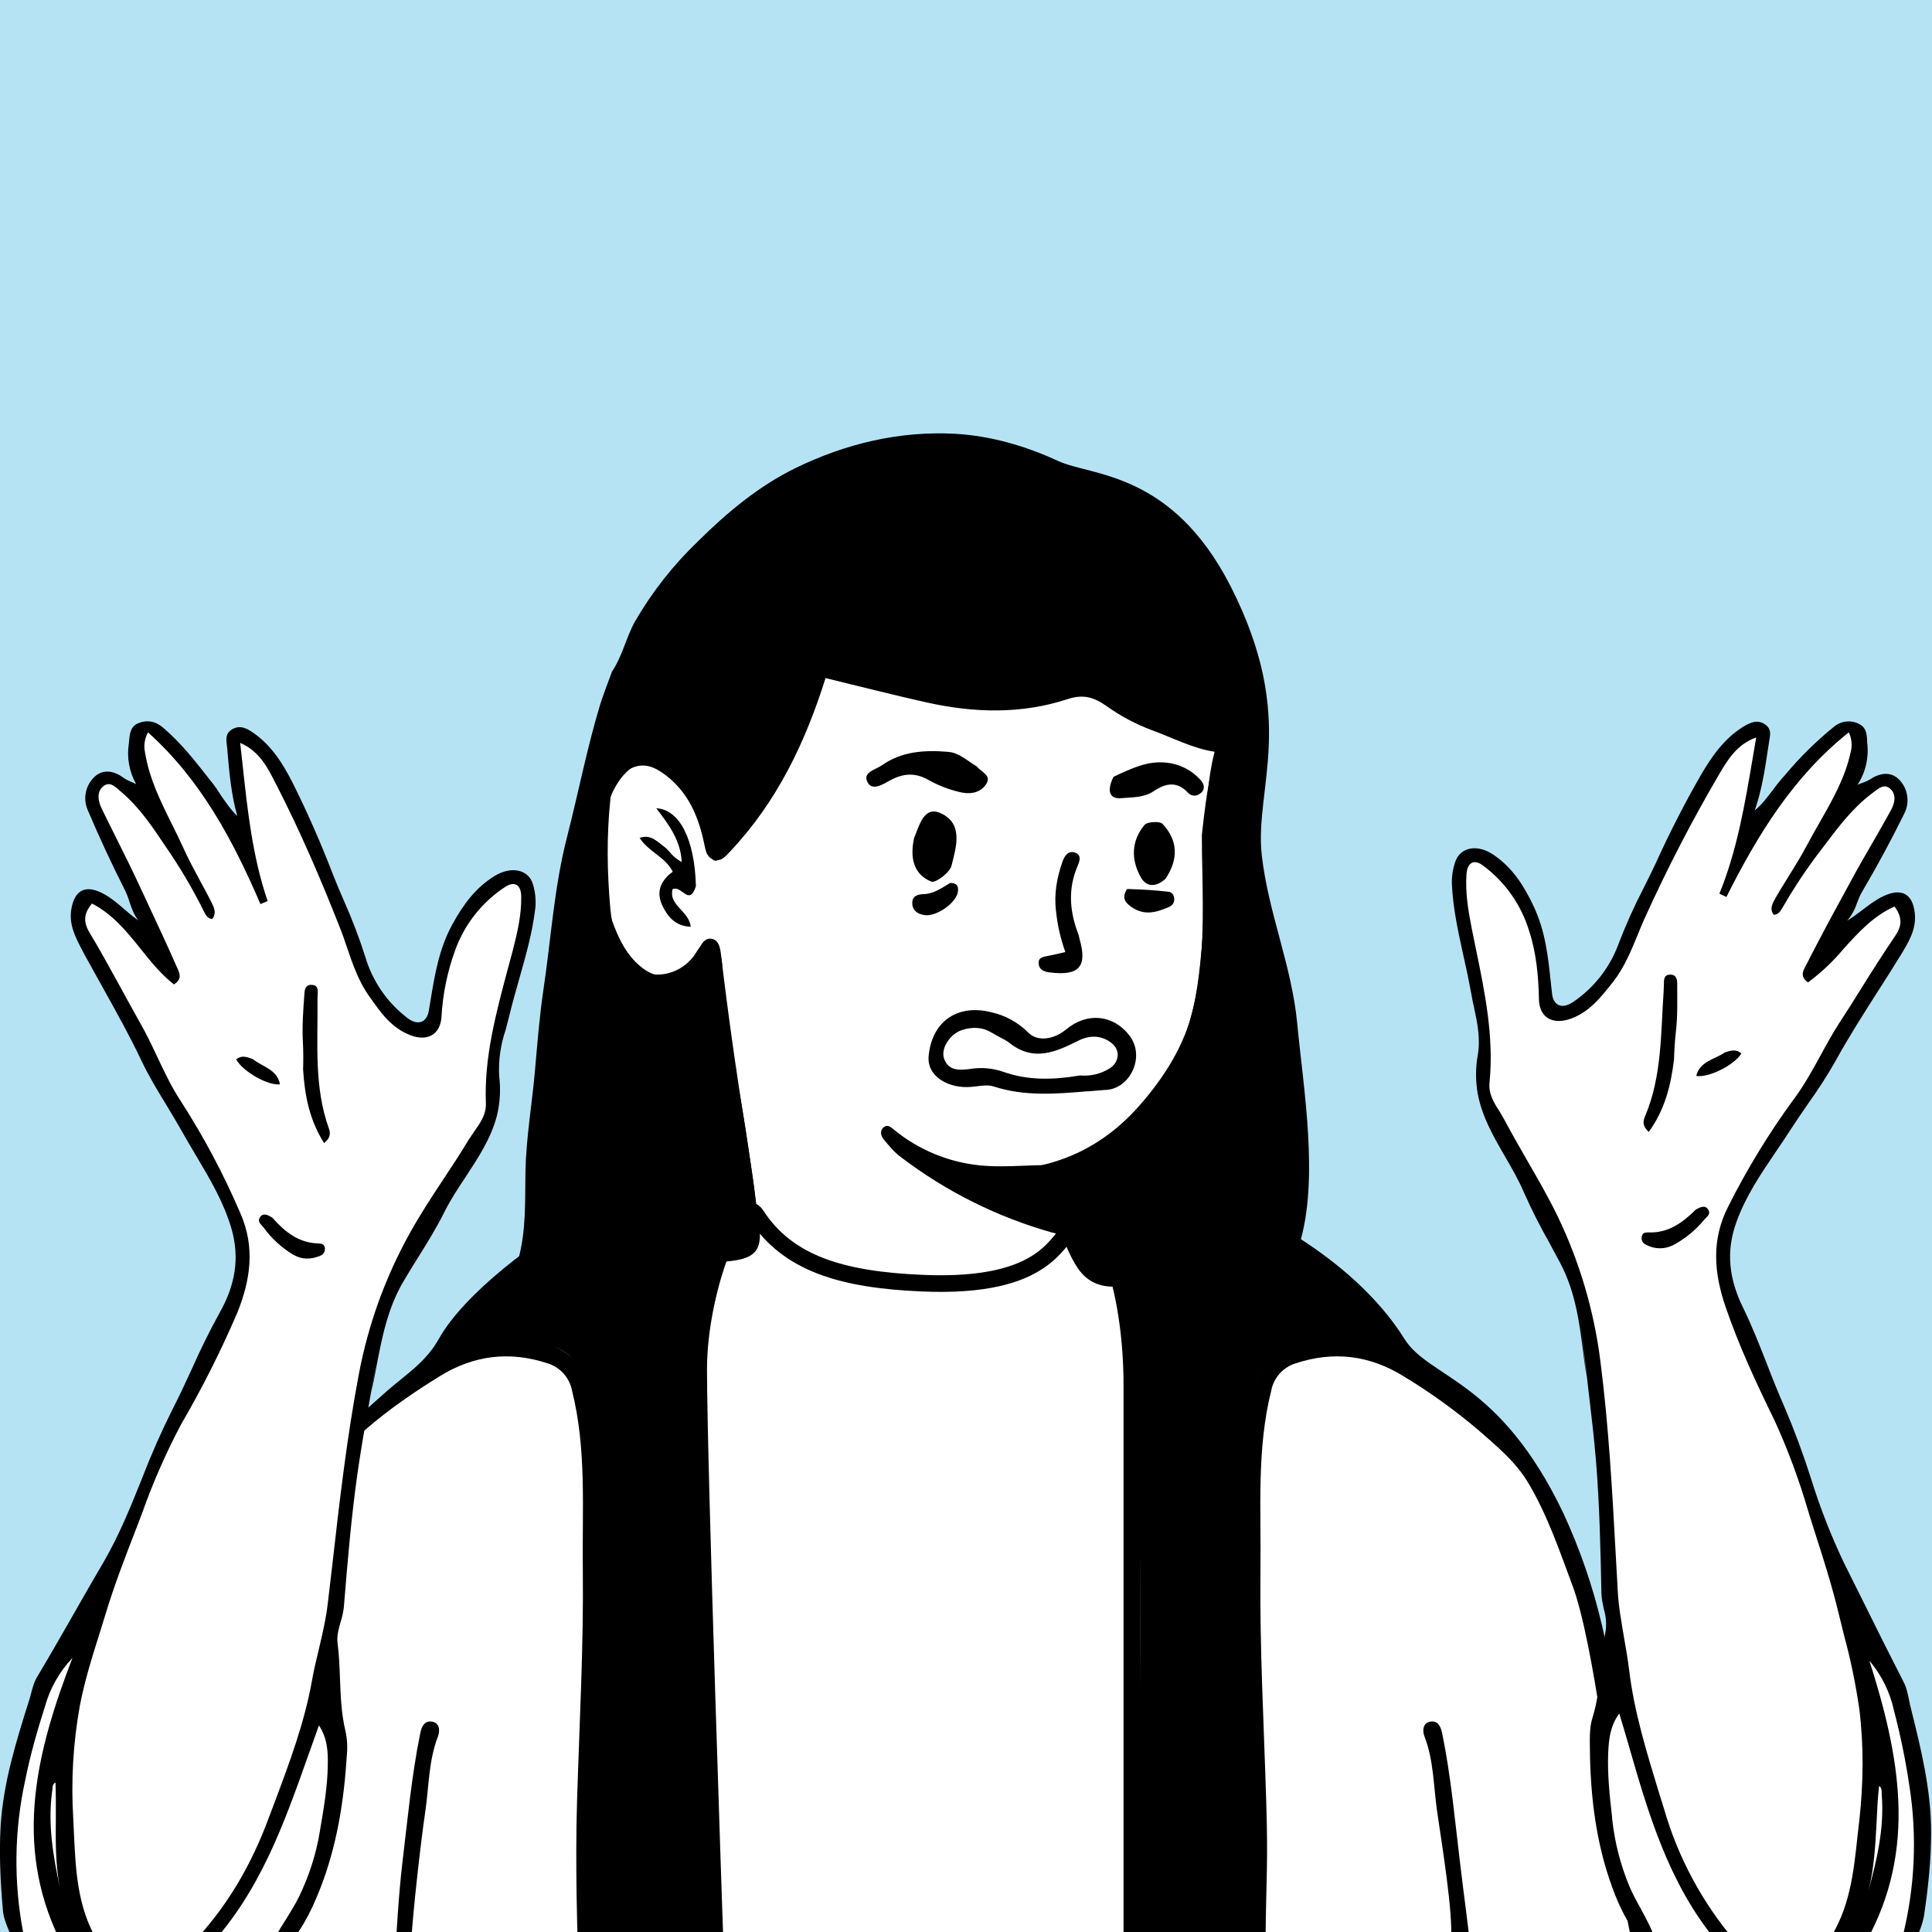
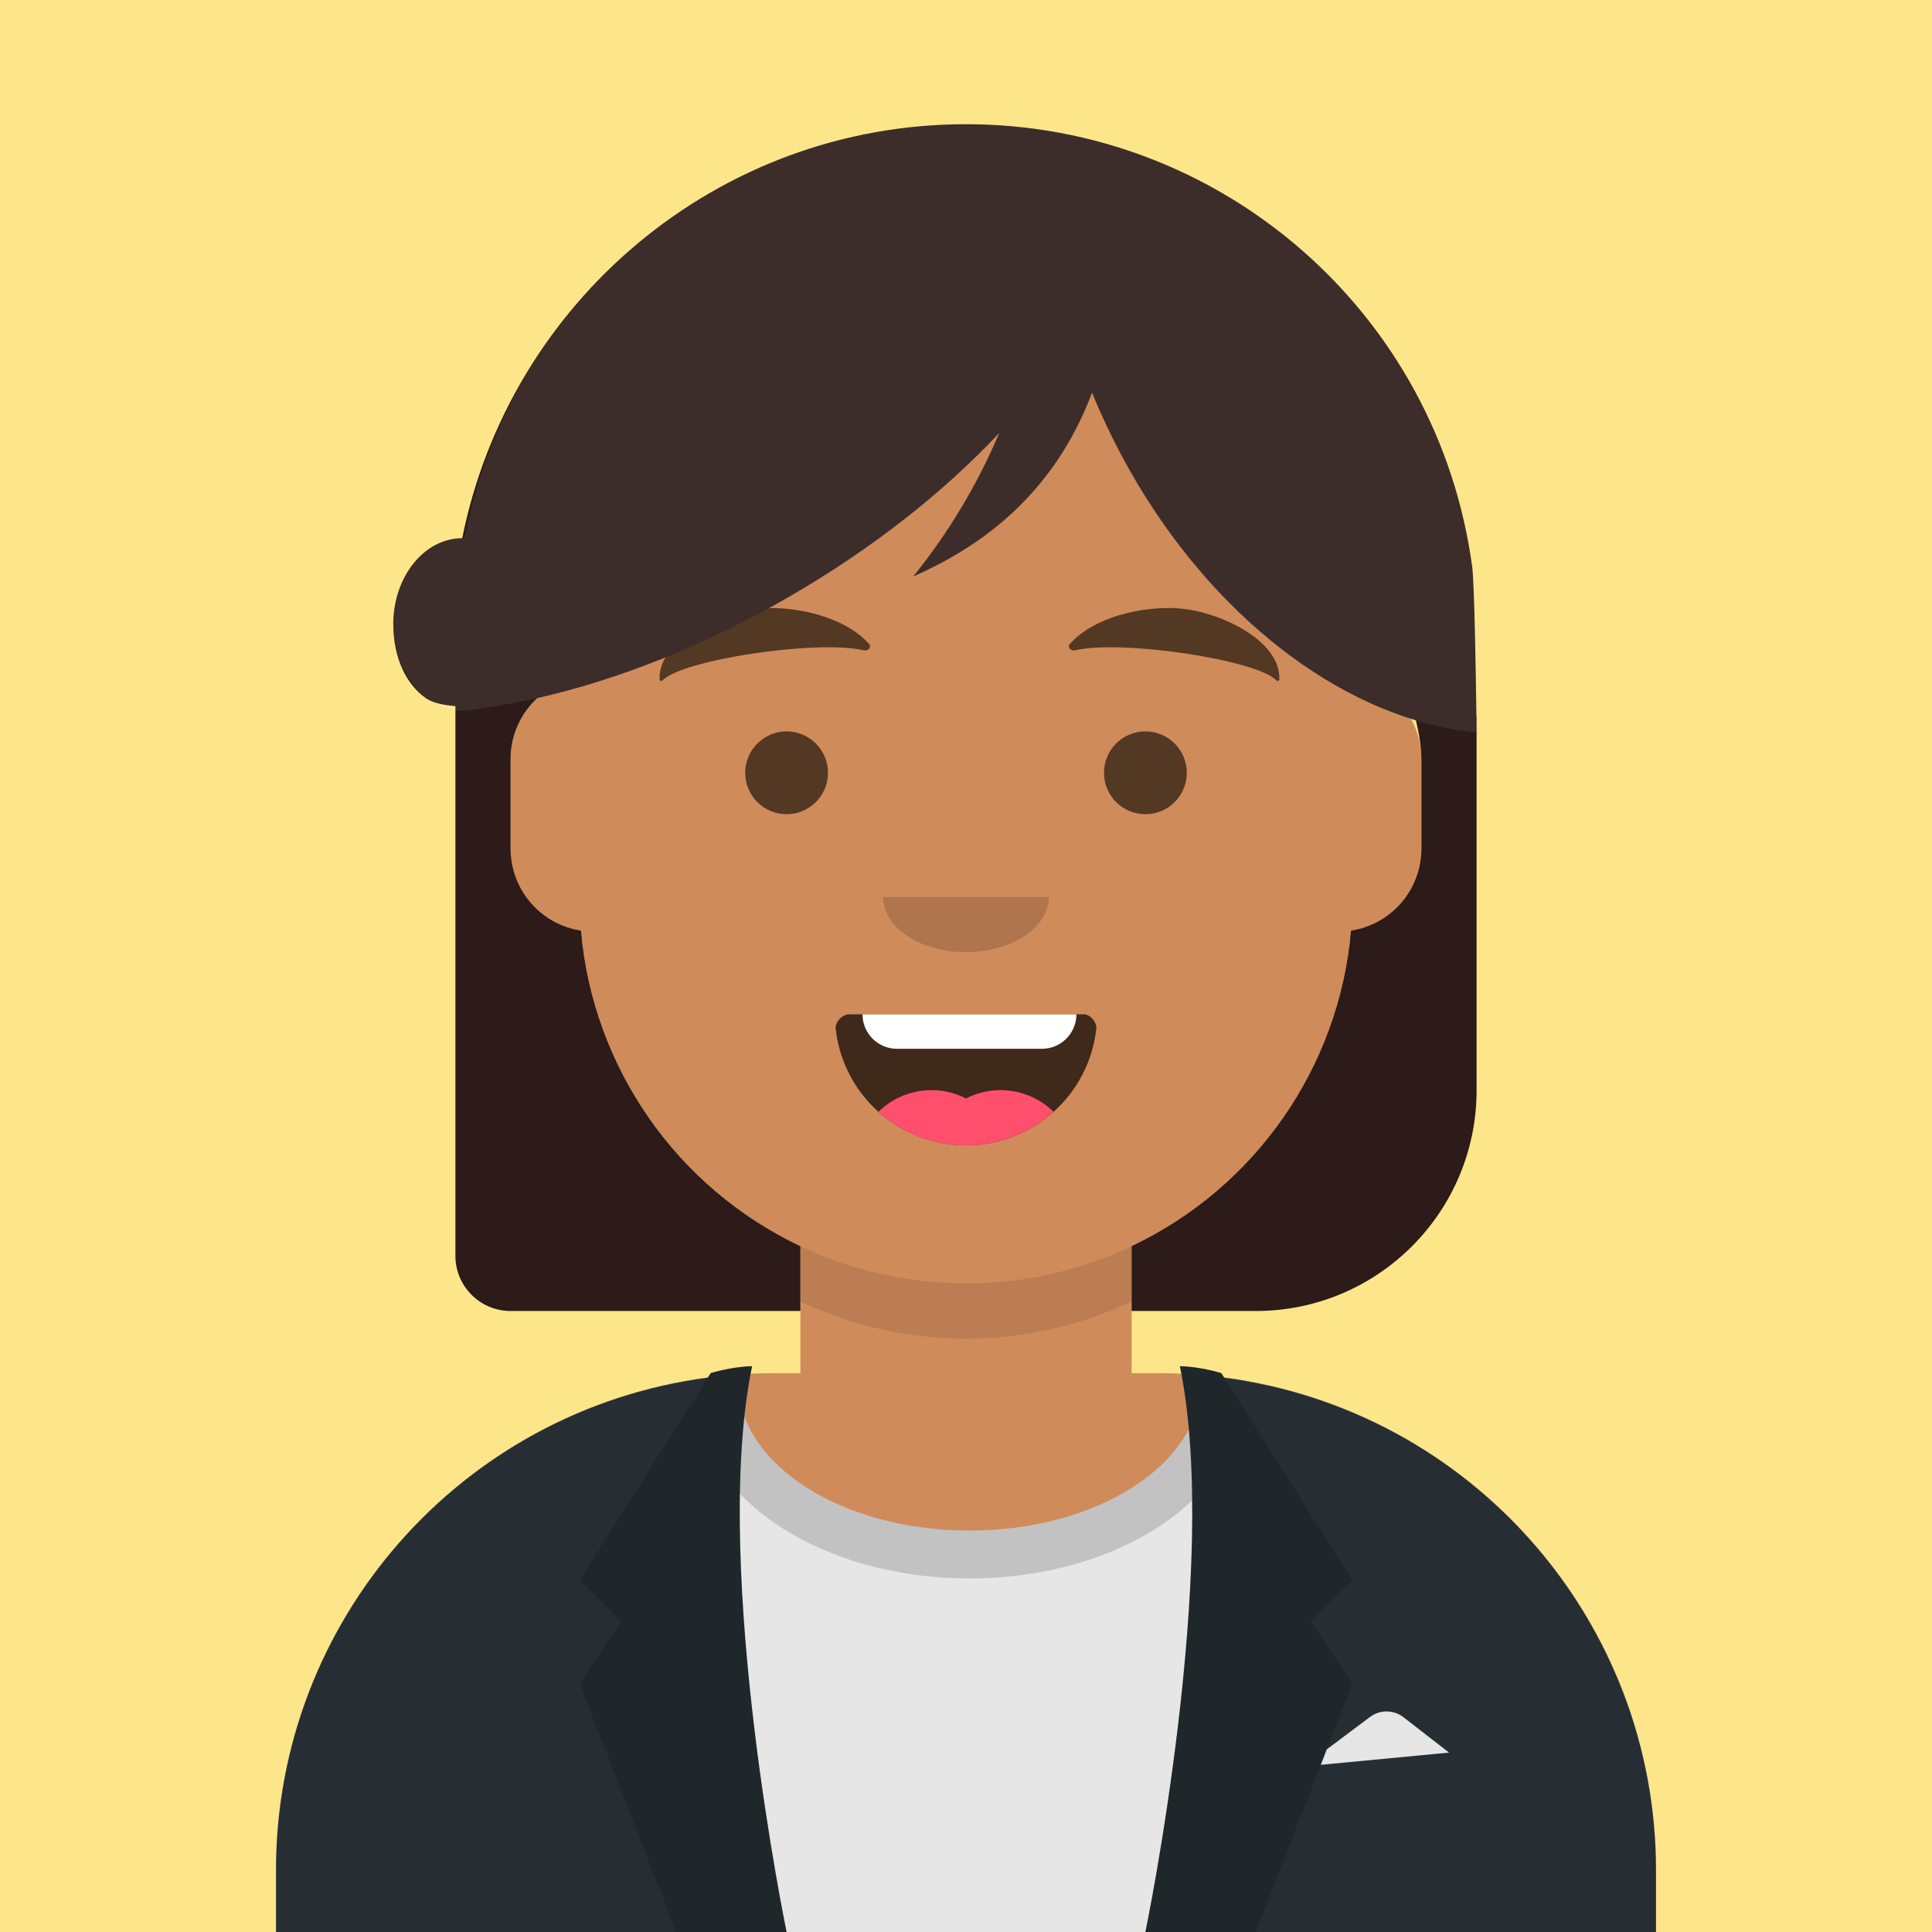
- <svg xmlns="http://www.w3.org/2000/svg" viewBox="0 0 1744 1744" fill="none" shape-rendering="auto">
+ <svg xmlns="http://www.w3.org/2000/svg" viewBox="0 0 280 280" fill="none" shape-rendering="auto">
  <mask id="viewboxMask">
-     <rect width="1744" height="1744" rx="0" ry="0" x="0" y="0" fill="#fff" />
+     <rect width="280" height="280" rx="0" ry="0" x="0" y="0" fill="#fff" />
  </mask>
  <g mask="url(#viewboxMask)">
-     <rect fill="#b6e3f4" width="1744" height="1744" x="0" y="0" />
-     <g transform="translate(531 487)">
-       <path d="M554 727.7c-99.2 297-363.8 388.6-503.7 19.8-19.3-50.7 31-69.5 66.2-91.9 24.1-15.3 36.8-28.5 35.3-42.2-7-64.4-36.9-243.8-36.9-243.8l-3-5.8s.7-1.6-2.2 1.2c-3 3-9.9 34.2-37 34.2-24.5 0-49.2-10.9-61-86.3C7.2 285.6 9.6 214 40 201c12.5-5.3 24-7.2 35.2-.8 11.3 6.4-13-22 112-126C268.4 6.4 396.7-3.5 448.5 8 500.3 19.5 552 44.8 574.9 98.5c27.8 65-25.9 114.3-14 262.5-2.2 53.6.8 171.2-146.6 210.6-28 7.5-19.3 48.4 22.7 58.4 67 21 117 72.3 117 97.9" fill="#fff" />
-       <path fill-rule="evenodd" clip-rule="evenodd" d="m554 266.2.1-1.4c4.1-36.4 8.2-71.7 27.1-103.4 6.5 4.4 5.7 10 3.7 15.2-19.9 51.2-18 104.4-16.2 157.6l.4 14c2.1 66.4-14.5 126.8-58.7 177.5-15.4 17.6-35.8 29.8-56.5 40.3-21.4 11-25.9 20.1-19.2 43.6l.8 2.6c1.4 3.9 2.8 7.9-1 11.8-4.5 4.6-9.5 3.3-14.8 1.8l-.6-.1a406.4 406.4 0 0 1-137-68.3c-6-4.4-10.8-10.3-15.5-16.1l-.3-.4c-2.5-3-3-7.8.5-10.4 3.3-2.5 5.8-.5 8.7 1.8l1 .9a145.5 145.5 0 0 0 76.3 31.7c13.4 1.4 26.6.9 40 .4 7.4-.3 14.8-.6 22.3-.5 10.2 0 18.7-4.7 26.7-9.2l2.8-1.6c27.8-15.5 54.3-32.8 72.2-60.7 16.1-25 25.9-52.2 31.6-80.9 7.2-36.1 6.6-72.7 6-109.8-.3-12-.5-24.2-.5-36.4ZM50.6 190.8c21.9-1.7 34 11.2 44.3 26.3a140.4 140.4 0 0 1 22.4 61.5c.5 3.7 1 7.6-1.2 11.3-4.5.6-4.9-3-5-5.6-.5-20.7-9.7-38.7-18.9-56.1-6.6-12.5-16.2-24.6-31.4-27.6-17.2-3.5-33 12-40.8 32.2-14.5 37.6-12 74.6 1.4 111 5.8 15.9 13.1 32.1 27.8 43.2 14.8 11.3 32.7 9.3 43.6-5.7l2-2.5c2-2.6 4-5.1 5-8 2.1-5.8 5.4-11.2 11.3-10.4 6.8 1 8 8.3 8.7 14a3661 3661 0 0 0 22 156.7l5.9 38.8c2.6 17.1 5.6 41.7 3.6 52.1a28 28 0 0 0-.3 2.2c-.4 2.8-.6 5-4.2 5.5-4.9.8-7-2-7.7-6.4-2.3-17-3-23.6-4-49.6-.9-25.2-5.6-50-10.4-74.9l-5-27c-5.2-30.8-10.3-62-10.8-97l-2 3c-7.6 11.3-13.7 20.5-24.5 24a40.5 40.5 0 0 1-46.1-12.5 127.8 127.8 0 0 1-28.8-55.8c-8.4-34-9.9-67.1.9-100.6 5.2-16.1 23.7-44.7 42.2-42Zm34.6 127.5c4.4 3.2 8.4 6 12-5.4-1.1-42.2-14.7-69.2-35.8-70.3 11.2 14.6 22 28.8 23 48.5a32.3 32.3 0 0 1-10.7-8.8c-2-2.2-4-4.4-6.5-6l-3-2.4c-4.8-3.6-9.7-7.4-17.8-4.5 3.8 5.8 9 10 14.3 14 6 4.7 12 9.3 15.6 16.5-10.6 7.7-15.2 17.7-9.7 29.9 4.8 10.5 11.9 19.2 25.9 19.8-.6-6.3-4.7-10.9-8.8-15.4-5-5.4-9.7-10.6-7.5-18.6 3.2-1.5 6.2.7 9 2.7Z" fill="#000" />
-     </g>
-     <g transform="translate(178 1057)">
-       <path d="M1301.3 694.3H182L6 692s25.8-236.8 36.7-268.4C69 348 95.3 256.1 163.2 211.3c29.6-19.6 53.3-37 55.2-47.6 1-5.3 97.8-99.7 115.3-109.2C417.2 8.9 498.5 36 498.5 36l.9 18.8s1.9 22.7 6.9 29.4c22.7 31 101.3 50.4 154.1 54.7 66.3 5.3 138.5-24.7 140.7-46.7 1.7-17.3-21.4-48.5 11.8-61.6C838.5 20.6 914.5 27 941 37.3c34.1 13.2 99 53.5 130.3 93.4 12.2 15.6 14.7 59.5 56.3 72.4 62 19.1 109.6 108.7 135.3 220.5 13.1 57.2 38.4 270.7 38.4 270.7Z" fill="#fff" />
-       <path d="M961 694H845.9l4.8-188.7s2.5-265.3-4.8-355.8c-2.4-29-20.3-69.5-32-57.8-68.3 68.3-163.6 53.8-172.2 54.6-23.3 2.2-61.7-7.6-106-28-12.3-5.8-40.7-39.9-40.7-39.9s-41.7 60.7-44.3 122c-4.2 100.4 4.9 268.3 8 338a7165 7165 0 0 1 4.5 155.6h-115s18.4-319.6 0-499.6c-8-76.7-122.7-9.1-118.9-35.4 7-48.6 106.4-118.4 157.5-132.2 20.1-5.4 109.7 5.9 109.7 5.9s5.2 51.2 28.4 70.8c10 8.4 57.2 30.6 105 35.9 55.3 6.1 113.4-6.2 146.7-22.8 44.3-22-17.2-48 22.6-75.2 39.6-27 62-16.7 92.8-15.7 95.4 3 209.3 131.5 191.9 137.3-25.2 8.6-120.3-32.8-130.5 39.5C939 305.2 961 694 961 694Z" fill="#000" />
-       <path d="m843.7 694.3-377.5-.3s-13.5-434.3-13.5-523.6c0-74 36.6-154.8 52-130.7 28.5 44.5 76.5 55 149 58.3 115 5.1 121.6-38 137.3-46.8 31.4-17.9 52.7 56.4 52.7 133v510.1Z" fill="#fff" />
-       <mask id="bodyVariant10-a" style="mask-type:luminance" maskUnits="userSpaceOnUse" x="453" y="259" width="392" height="433">
-         <path d="m467 692-14-432.5h392V692H467Z" fill="#fff" />
-       </mask>
-       <g mask="url(#bodyVariant10-a)">
-         <g transform="translate(396 278)" style="mix-blend-mode:difference">
-           <ellipse cx="258.1" cy="202.6" rx="100.1" ry="98.5" stroke="#fff" stroke-width="15" />
-           <path d="M175.5 146.8a428 428 0 0 1-7.7-8.2 186.2 186.2 0 0 1-21.8-27.9c-1.8-3.1-2.9-5.5-3.4-7.2 1.8.1 4.3.6 7.8 1.7 8 2.6 18.8 7.7 32 15.1 3.7 2 7.5 4.3 11.5 6.7 4.2-3.4 8.7-6.6 13.4-9.3-6.1-3.8-12-7.3-17.5-10.4A200.1 200.1 0 0 0 155 91c-4.7-1.5-9.1-2.5-13-2.5-3.8 0-8.7.8-12 5-3.3 4-3 9-2.2 12.7 1 3.8 2.8 8 5.3 12.1a200 200 0 0 0 23.6 30.4c3.4 3.7 7 7.6 11 11.6a98 98 0 0 1 7.8-13.5Zm-33.2-45.2Zm-1.5 2h-.1ZM329.3 271.8c-3.7 3.6-7.6 7-11.9 10.1a519 519 0 0 0 26.4 16 200 200 0 0 0 34.8 16.3c4.6 1.5 9 2.5 13 2.5 3.8 0 8.7-.8 12-5 3.2-4 3-9 2.1-12.7-.9-3.8-2.8-8-5.3-12.1a200 200 0 0 0-23.6-30.4 529 529 0 0 0-23.3-24 97 97 0 0 1-6.3 15c6.9 6.7 13 13.1 18.5 19.1a186.2 186.2 0 0 1 21.8 27.9 35 35 0 0 1 3.4 7.2 35 35 0 0 1-7.8-1.7c-7.9-2.6-18.8-7.7-32-15.1-6.7-3.8-14-8.2-21.8-13.1Zm62 31.8Zm1.5-2Z" fill-rule="evenodd" clip-rule="evenodd" fill="#fff" />
-           <path d="M250 223.7c-72.4-57.7-123.5-114-114.2-125.6Z" fill="#fff" />
-           <path d="M250 223.7c-72.4-57.7-123.5-114-114.2-125.6" stroke="#fff" stroke-width="15" />
-           <path d="M397.7 307.1c-9.3 11.7-75.5-25.7-147.8-83.4Z" fill="#fff" />
-           <path d="M397.7 307.1c-9.3 11.7-75.5-25.7-147.8-83.4" stroke="#fff" stroke-width="15" />
-         </g>
+     <rect fill="#fde68a" width="280" height="280" x="0" y="0" />
+     <g transform="translate(8)">
+       <path d="M132 36a56 56 0 0 0-56 56v6.17A12 12 0 0 0 66 110v14a12 12 0 0 0 10.3 11.88 56.04 56.04 0 0 0 31.7 44.73v18.4h-4a72 72 0 0 0-72 72v9h200v-9a72 72 0 0 0-72-72h-4v-18.39a56.04 56.04 0 0 0 31.7-44.73A12 12 0 0 0 198 124v-14a12 12 0 0 0-10-11.83V92a56 56 0 0 0-56-56Z" fill="#d08b5b" />
+       <path d="M108 180.61v8a55.79 55.79 0 0 0 24 5.39c8.59 0 16.73-1.93 24-5.39v-8a55.79 55.79 0 0 1-24 5.39 55.79 55.79 0 0 1-24-5.39Z" fill="#000" fill-opacity=".1" />
+       <g transform="translate(0 170)">
+         <path d="M132.5 51.83c18.5 0 33.5-9.62 33.5-21.48 0-.36-.01-.7-.04-1.06A72 72 0 0 1 232 101.04V110H32v-8.95a72 72 0 0 1 67.05-71.83c-.03.37-.05.75-.05 1.13 0 11.86 15 21.48 33.5 21.48Z" fill="#E6E6E6" />
+         <path d="M132.5 58.76c21.89 0 39.63-12.05 39.63-26.91 0-.6-.02-1.2-.08-1.8-2-.33-4.03-.59-6.1-.76.04.35.05.7.05 1.06 0 11.86-15 21.48-33.5 21.48S99 42.2 99 30.35c0-.38.02-.76.05-1.13-2.06.14-4.08.36-6.08.67-.07.65-.1 1.3-.1 1.96 0 14.86 17.74 26.91 39.63 26.91Z" fill="#000" fill-opacity=".16" />
+         <path d="M100.78 29.12 101 28c-2.96.05-6 1-6 1l-.42.66A72.01 72.01 0 0 0 32 101.06V110h74s-10.7-51.56-5.24-80.8l.02-.08ZM158 110s11-53 5-82c2.96.05 6 1 6 1l.42.66a72.01 72.01 0 0 1 62.58 71.4V110h-74Z" fill="#262e33" />
+         <path d="M101 28c-6 29 5 82 5 82H90L76 74l6-9-6-6 19-30s3.04-.95 6-1ZM163 28c6 29-5 82-5 82h16l14-36-6-9 6-6-19-30s-3.04-.95-6-1Z" fill-rule="evenodd" clip-rule="evenodd" fill="#000" fill-opacity=".15" />
+         <path d="m183.42 85.77.87-2.24 6.27-4.7a4 4 0 0 1 4.85.05l6.6 5.12-18.59 1.77Z" fill="#E6E6E6" />
      </g>
-       <path d="M1295 694c-6.2-21.3-11.5-73.3-14.9-102-2.4-20.7-19.6-166.5-38.5-217.4-11.6-31.1-22.4-63-39.5-92.1-11.7-20-29.3-34.3-46-48.9a513 513 0 0 0-67-48.2c-30.9-19.2-63.4-23-97.6-11.7a32 32 0 0 0-21.9 24.3c-13.4 53.3-9.1 107.6-9.8 161.6-.8 69.8 3.1 139.5 5.2 209.2 1.8 57.2 0 66.7-.6 125.2h-14.5c-.9-32.2-.4-15.3-.6-47.5-.2-47.6-.8-95.1-1.6-142.7-.6-37.8-.3-75.7-2.8-113.5-2.6-39.6-2.7-79.1.7-118.6 2.5-28.2.1-57 11.3-84.3 9.4-23 28.3-31.8 49.9-33.5 22.4-1.7 45.7-4.8 69.8 9.3-4.8-16.6-15-24.7-22.6-34-28-34.2-65.5-55.5-103.6-76.8-39.3-22-80.7-19-122.6-17.4-6.5.3-12 3.8-17.8 6.7-7.5 4-15.3 7.3-26.6 4.8 9.5-13 22.1-17.3 35.1-21.1 37.1-10.8 73-5.2 95.7-1.8C943 28 1042.7 76 1089.7 151.5c22.3 35.9 85.8 36.4 143.6 157.6a528 528 0 0 1 34.7 100.7c10.9 44 39.5 252.6 39.5 284.2H1295ZM15.3 694c2-6.9 2.7-9.9 3.6-15.7 4.6-28.4 5.5-57.6 8.9-86.3 2.4-20.6 3.3-41.4 6-62 7.2-52.7 15.6-105 32.5-155.4 10.7-31.7 22.4-63 39.5-92.1 11.7-20 29.3-34.3 46-48.9 20.7-18 43.5-33.7 67-48.2 30.9-19.2 63.4-23 97.6-11.7a32 32 0 0 1 21.9 24.3c13.4 53.3 9.1 107.6 9.8 161.6.8 69.8-3.1 139.5-5.2 209.2-1.8 57.2.5 125 .5 125l14.6.2c.9-32.2.4-15.3.6-47.5.2-47.6.8-95.1 1.6-142.7.6-37.8.3-75.7 2.8-113.5 2.6-39.6 2.7-79.1-.7-118.6-2.5-28.2-.1-57-11.3-84.3-9.4-23-28.3-31.8-50-33.5-22.3-1.7-45.6-4.8-69.7 9.3 4.8-16.6 15-24.7 22.6-34 28-34.2 65.5-55.5 103.5-76.8 39.4-22 80.8-19 122.7-17.4 6.5.3 12 3.8 17.8 6.7 7.5 4 2.3 11.5 6.4.7 5.8-15-2-13.2-15-17-37-10.8-74-4-111 .5-7.4 1-14.8 4.4-21.5 8-51.4 27.8-116 77.2-138.6 117.6-12 21.6-30.7 32.8-47.5 47.7C111 252.3 95.3 263.8 74.6 309a573.6 573.6 0 0 0-34.7 100.7c-11 44-19.1 88.6-22.8 134.2-2.7 32.4-7.4 64.8-10.3 97.4-2 22.8-3.5 39.7-3.5 52.6h12Z" fill="#000" />
-       <path d="M1131.8 694c2-23.7-8-84.7-12.5-115.7-3.3-22.6-3-46-11.4-67.7-2.1-5.4-1.5-12.4 5.3-13.5 6.4-1 9.2 3.5 10.7 10.8 7.8 38.3 11.3 77.2 16 116 3.5 30 7.8 60 8.5 70l-16.6.1ZM193.3 694c1.4-23.6 8-84.7 12.6-115.7 3.3-22.6 3-46 11.4-67.7 2.1-5.4 1.5-12.4-5.3-13.5-6.4-1-9.3 3.5-10.7 10.8-7.8 38.3-11.3 77.2-16 116-3.6 30-5.7 70.1-5.7 70.1h13.7Z" fill="#000" />
-       <path d="M467.4 694.3S452.7 266.8 452.7 179c0-72.8 36.6-163 52-139.2 28.5 43.8 77.2 58.4 149.7 61.5 115 5 120.9-41.3 136.6-50 31.4-17.6 52.7 66 52.7 141.4V694" stroke="#000" stroke-width="15" />
-     </g>
-     <g transform="translate(266 207)">
-       <path d="M286.1 399.8c9.9-14.7 13-31.3 21.2-46a328.8 328.8 0 0 1 57-72.4c26.3-26 54.7-49.7 88-66 45.4-22 93.8-33.6 144.2-30.8 32 1.9 63 10.8 92.8 24.6 29.7 13.7 102.5 9 155.6 113.1C906 442.4 866.2 503.8 873 565.1c6 52.4 27 99.3 32 151.8 5.3 56.9 20.2 141.3 1.7 200.3-4.3 13.8-13.9 17.3-24.3 17.5-22.9.5-44.5 8-66.7 10-25 2.1-49.3 8.8-74.6 9.7-18 .7-29-7.3-36.5-20.3a118.6 118.6 0 0 1-16.7-63c.2-9-.8-13.6-12-10.4-17 4.8-34.6 3.5-52 1-3.8-.6-9 .7-9.6-6.9a37 37 0 0 1 21-5.5c50.8-.5 93.5-20.1 126.8-57.8 22.6-25.5 41.4-55.1 49-88.2 6-26.4 7.5-54.5 10-82 4.6-49.4-3.5-99.5 9.3-149.7-19.8-3-37.6-12.5-56.4-19.4a175 175 0 0 1-41.2-21.9c-11.4-8-21-10.8-34.8-6.3-41.8 13.8-84.4 12.6-127 3.2-31-6.9-61.6-14.8-91.8-22.1-18.3 58.3-44 112-86.3 156.7-4 4.2-8.1 9.6-15.1 7-6-2.2-6.8-8-8-13.6-5-24.2-13.8-46-34.3-62-10.4-8-20.5-12.5-32.7-6.2a33 33 0 0 0-17.8 27.4c-3.5 33.1-3 66.3 0 99.4 1.4 14.4 5 28.8 12 41.4 12.7 23 45.4 23.3 62.7 1.6 4-5.1 6.3-12.3 13.5-14.2 19 10.5 10.1 29.5 13.6 44.3 6.7 28.5 8.2 57.9 13.6 86.7 7.6 40.8 12.7 82.1 18.7 123.2 3.9 26.8-4.6 33-31.3 35.1-28.5 2.2-54.6 11.5-81.5 18.6-20.5 5.4-40.8 11.4-61 17.2a24 24 0 0 1-21-3.4c-1.2 2-2.7 3.2-3 4.6-1.3 7-4.8 11-12.3 9.8-7.8-1.2-11.3-6.7-10-13.8 2.4-11.8.1-24.2 3-35.5 7-25.9 5.9-52.3 6.3-78.3.6-30.9 5.9-61 8.6-91.5 2.1-24 4-48.3 7.5-72.2C231.4 641 234.1 594 246 548c10.1-39.4 17.8-79.5 29.6-118.5 3-9.7 6.8-19.1 10.6-29.6Z" fill="#000" />
-     </g>
-     <g transform="translate(791 871)">
-       <path d="M184 99.8a43 43 0 0 0 26.7-6.4c8.8-5.7 9.9-16.8 1.5-23.1-9.4-7.3-20-7-30-1.9-20.1 10.2-40 18.9-61.2 2.4-5-3.8-11.1-6.1-16.5-9.5a31.1 31.1 0 0 0-27-2.5C66.6 62.2 58 75.4 61.1 84.6c4 11.5 14.5 10.5 23.6 9.3 10.1-1.6 20.4-.7 30 2.7 22 7.7 44.3 7.4 69.1 3.2Z" fill="#fff" />
-       <path fill-rule="evenodd" clip-rule="evenodd" d="m190.4 114.2 16-1.3c22.4-.3 37.1-30 22-49.3-14.2-18.4-37.7-21.3-56.8-5.5-11.4 9.5-26.3 11.5-34.6 2.8a67.3 67.3 0 0 0-33-18.1C74.9 35.3 50.6 49.4 47.3 82c-2 19.1 18.8 30 38.6 28.1l4.8-.5c5.3-.7 10.6-1.4 15.5.2 27.7 9 55.7 6.7 84.3 4.3Zm20.3-20.8a43 43 0 0 1-26.8 6.4c-24.8 4.2-47 4.5-69-3.2-9.7-3.4-20-4.3-30-2.7-9.2 1.2-19.7 2.2-23.7-9.3-3.2-9.2 5.5-22.4 16.2-25.8 9.3-3 18.4-2.8 27 2.5L111 65c3.5 1.8 7 3.6 10 6 21.2 16.4 41 7.7 61.2-2.5 10-5 20.6-5.4 30 1.9 8.4 6.3 7.3 17.4-1.5 23Z" fill="#000" />
-     </g>
-     <g transform="translate(653 805)" />
-     <g transform="translate(901 668)">
-       <path d="m72.7 176.1.8 3.5c7.2 25.1-.3 33.5-27 30.2-5-.7-9.5-2.3-9.9-8-.5-5.9 4.6-6.1 8.8-7 4.6-.8 9-2 15.3-3.4a154 154 0 0 1-8.4-36.6c-2-15.8.7-30.4 5.8-45 2-5.7 5.6-10.6 12-7.9 5.6 2.4 3.2 8.1 1.4 12.4-8.6 20.4-7 40.7 1.2 61.8Z" fill="#000" />
-     </g>
-     <g transform="translate(610 680)">
-       <path d="M407.4 122.5c13 .3 25.4 1.1 37.6 2.5 3 .4 5 3.3 5 6.7 0 3.3-1.7 5.6-4.7 7-11.2 4.8-22 8.2-33.7.2-6.5-4.5-9-8.7-4.2-16.4ZM247.6 117c7 0 7.8 3.8 7 8.5-2 10.2-20 22.4-30.4 20.5-5.9-1-10.5-4-10.7-10.5-.2-6.7 4.8-8.2 10.3-8.4 9-.3 15.8-5.2 23.8-10ZM215.1 76.6c5-12 9-29.4 24.1-22.5 20.7 9.4 13.9 30.7 9.7 47.4-1.6 6.3-14.5 15.9-18.3 14.3-16.3-6.8-19.2-21.7-15.5-39.2ZM442 113.4c-8.6 7.5-17 7.6-22.2-1.5-9-16-8.6-32.8 3.3-47.2 2.5-3 13.8-3.6 16.3-1 14 15 14.6 31.8 2.6 49.7Z" fill="#000" />
-     </g>
-     <g transform="translate(610 680)" />
-     <g transform="translate(774 657)">
-       <path d="M107.5 34.6c4.3 5.6 14.4 8.2 8.3 16.8-5.8 8.2-15.6 8.7-24.3 6.4C82 55.5 73 52 64.4 47.2c-12.1-7-23.1-6.2-34.8.2-6.6 3.6-16 9.8-20.4 1.9-5-9.2 7-11.4 12.8-15.4 18-12.8 38.8-14 60-12.2 9.6.8 16.7 7.7 25.5 13ZM231.2 44.2c15.9-7.4 30.7-14.8 48.2-12.7a47.6 47.6 0 0 1 30 15.2c2.9 3.1 5 7.5 1.4 11.4-3.6 3.7-8.6 4.5-12.5.4-10-10.7-20.3-8.4-30.7-1.4-9 6.1-19.6 5.5-29.4 6.4-10.7 1-13.4-6.6-7-19.3Z" fill="#000" />
-     </g>
-     <g transform="translate(0 559)">
-       <path d="m1724 1191.5-235.9 2.6s-64.3-75.3-31.2-274.1c4.8-28.8-15.4-210.2-16-224-1.9-36.3-15-106-32.4-133.5-78-124-65.6-142.6-69.3-170.7-3.9-29.7-10.5-81.2-15.3-101-2.2-9.2-18.2-74.1-.3-76 85.2-9.2 56.6 151.8 89.4 138.7 50.2-20 64-83.6 64-83.6s75.1-171.2 109.4-171.2c14 0-7.3 88.5-7.3 88.5s77.8-91.2 94.5-90.2c16.7 1-12.2 70.5-12.2 70.5s36.5-28.2 49.8-18c17.6 13.6-76 151.2-62.2 152 10.5.5 30.8-34 44-39.8 22-10 29.9-11.8 30.7 8.3 1 21.3-47.7 85.6-70.3 121.8-11.7 18.7-80.9 127.4-96 157.3-19.2 37.7 18.5 101 33.8 131.5 15.2 30.5 74.1 207.2 94.9 239.3 20.7 32.2 40.8 83.9 47.7 138.7 7.5 60.7-9.7 132.9-9.7 132.9Z" fill="#fff" />
-       <path fill-rule="evenodd" clip-rule="evenodd" d="M1429.3 663a867 867 0 0 0 3 22l-3-27.6c-3.5-31.3-7-62.1 8.3 70.8 1.2 10.1 2 20.3 3 30.5 3.3 40.3 4.2 80.7 5 121.1.2 4.6 1.2 9.3 2.2 13.9a47.1 47.1 0 0 1 1.7 18.7c-2 10.7-3.1 21.5-4.2 32.3-1.5 15.8-3 31.6-7.8 47-2.2 7-2.4 14.1-2.4 21.4.1 41.7 4 82.8 17.2 122.8 7 21.2 15.6 41 30.9 58.2h11.7c-3.2-10.7-8.5-20.3-13.7-30-3.7-6.6-7.3-13.2-10.3-20.2-8.1-19.4-13.4-40-15.6-61v-.7c-2.2-19.5-4.4-39.2-3.6-59 .6-12.4 1.8-24.3 10-35.4 2.9 9.4 5.6 18.7 8.3 28 18.1 62.7 36.1 125 79.4 177.5 5.6.8 11.3.8 16.9 0a321.4 321.4 0 0 1-64.3-119.8l-4.7-15.1c-11-36-22.2-72.3-26.7-110-1.2-9.8-2.9-19.5-4.6-29.2-2.4-14.2-5-28.4-5.7-42.7l-1.8-32.4c-3.2-58.3-6.4-116.7-13.9-174.8-5.7-45-18.6-88.8-38.2-129.7-8.4-17.4-18.1-34.2-27.8-51-7-12.2-14-24.4-20.6-36.8-1.4-2.6-3-5.1-4.5-7.7-5-7.8-10-15.8-8.9-26 4-41.1-4.1-80.8-12.3-120.5l-3.7-18.1c-3.2-16.2-6-32.7-4.8-49.4.7-10.2 6.4-13.7 14.2-8.3a114.8 114.8 0 0 1 42.4 59.8c6.4 19.3 8.4 40.7 8.8 61.7.4 15.7 11.5 22.4 26.5 18 17.9-5.5 28.7-19.2 39.5-32.8l.8-1c10-12.8 16.2-27.7 22.3-42.6 2.4-5.8 4.7-11.6 7.4-17.3a1384.4 1384.4 0 0 1 65.6-126.7c8-13.6 16.3-27.9 34-34.2l-3 17.7c-7.2 42.3-14.1 83.8-30.2 123.3l6.3 3c28.1-55.9 60.3-108.7 110.5-148.6a26 26 0 0 1 1.5 18.6c-5 22.7-16.3 42.5-27.6 62.3-4 7-8 14-11.8 21.2-5.1 9.7-11 19.1-16.8 28.5a707 707 0 0 0-11.2 18.4l-.3.6c-2.6 4.6-5.7 9.8-1.5 15.1 4.2-.4 5.7-2.9 7-5.2l.4-.5a469 469 0 0 1 30.7-46.9l7.8-10.3c12.7-16.8 25.4-33.7 42.6-46.6l2-1.5c4.6-3.6 9.5-7.4 14.6-2.8 6 5.4 4 13.5.3 20-5.1 9.3-10.4 18.5-15.7 27.7-7 12-14 24.2-20.6 36.5l-7.8 14.3a2535.2 2535.2 0 0 0-33.3 62.9c-2.2 4.2-3.7 8.7 2.9 13.4a186 186 0 0 0 32-30.2c13.4-14.8 26.9-29.8 46.1-38.3 6.1 8.5 7.7 16 .8 26.2a1436.3 1436.3 0 0 0-30.4 47c-6.6 10.7-13.3 21.3-20.2 31.8-6.2 9.5-11.6 19.5-17 29.4-7.4 13.5-14.8 27-24 39.3a682.4 682.4 0 0 0-59.4 97.2c-15.5 30.3-12.6 60.4-2.5 90 12 35.4 28 69.5 44.5 103.3a598.8 598.8 0 0 1 30.2 81.4 3786.8 3786.8 0 0 0 5 16c8.2 25.4 16.4 51 22.7 77.2l4.6 18.7a557.3 557.3 0 0 1 13.9 67c4.1 33.3 3.7 66.8 0 100.4l-1.5 13c-3.6 34-7.1 67.7-27.2 96.9h34.6c46.8-83.9 30.3-168.9 3.2-254a103.9 103.9 0 0 1 22.2 45.1 625.3 625.3 0 0 1 13.8 67.3 342 342 0 0 1-6.1 137c-.5 1-1 2.1-1 3.7 3.9.9 8 .9 11.8 0l.7-1.3a70.5 70.5 0 0 0 7.8-21c3.8-25.2 6.5-50.6 6.5-76 0-38.4-9.2-75.7-18.5-112.8-.6-2.2-1-4.6-1.5-6.9-1.1-5.5-2.2-11-5-16.2-11.3-22-22.4-44.3-33.4-66.5l-20.5-41.2a572.8 572.8 0 0 1-29.8-76.5 705.2 705.2 0 0 0-23.6-63.5 873.1 873.1 0 0 1-15.8-38.8c-6.8-17.3-13.6-34.6-21.7-51.2-12.6-25.6-15.6-50.6-6-77 8.3-23.3 22-43.5 35.7-63.7 4.6-6.8 9.2-13.5 13.6-20.4 5-7.7 10.2-15.3 15.5-23a430.3 430.3 0 0 0 24.8-38.6c11.7-21.3 24.8-41.8 37.8-62.2a1737.1 1737.1 0 0 0 21-33.3c7-11.5 14.2-23.2 12.7-37.6-1.9-18-12.2-23.2-28.5-15.5-6.9 3.3-12.8 7.8-18.8 12.4-4.5 3.4-9 6.8-13.8 9.7a45.6 45.6 0 0 0 8.9-16c1.4-3.4 2.7-7 4.6-10.1a1100 1100 0 0 0 38-70.4 26.6 26.6 0 0 0-4.7-31c-7.2-7.2-16.9-6.1-25.7-.3a38.7 38.7 0 0 1-8 3.6l-3.7 1.5a56.7 56.7 0 0 0 8.7-38c-.2-6.8-.4-13.6-7.5-17a20.7 20.7 0 0 0-22.7 2.8 318.2 318.2 0 0 0-44.7 44.3l-1.7 1.8c-3 3.5-5.9 7.2-8.7 11-4.9 6.4-9.8 13-16.2 18.3 6.6-19 9.4-38.5 12.3-57.9a101.8 101.8 0 0 1 .8-5c1-5.7 2.1-11-4.1-15-6.8-4.4-13.2-1.4-19.2 2.2-17.1 10.5-28.3 26.5-38.2 43.3a939.6 939.6 0 0 0-41 80.1c-3.5 7.6-7.3 15-11 22.5a486 486 0 0 0-22.5 50.1 108 108 0 0 1-41.1 52.6c-10 6.8-17.8 3.3-19-7.6l-1-9.3c-2.5-23.6-4.9-47-15.7-69.7-8.8-18.7-19-34.5-35.7-46-14.7-10.3-30.5-7.4-35 6.2a55.8 55.8 0 0 0-3 20c1 22.1 5.8 43.5 10.5 65a751 751 0 0 1 7 33.8c.7 4.3 1.6 8.7 2.6 13 2.9 13.8 5.8 27.5 3.3 42.3a100.1 100.1 0 0 0 0 35.5c4 20.8 14.4 38.7 24.7 56.5 6.2 10.7 12.4 21.4 17.2 32.8a522.4 522.4 0 0 0 22.5 44.5l10.4 19.4c13.5 26 17 53.5 20.5 81.1Zm269.3 396.4.1 2.4c2.2 30.8-4.6 58.3-12 85.7 5.1-20.3 6.2-41.1 7.3-62 .5-10.8 1-21.5 2.2-32.3 2.5 1.6 2.4 4 2.4 6.2Z" fill="#000" />
-       <path d="M1511.1 397.6c-2.9 24-8.6 45.7-22.8 65.2-6-5.5-5.1-9.9-3.5-13.7 15.6-36.6 14.3-75.6 17-114l.2-6.4c0-4.1.4-8 6-7.9 5.4.1 6 4.6 6 8.2 0 14.4.5 29-1.2 43.3-.9 8-1.4 16-1.7 25.3ZM1530.8 532.9c4.8-2.8 9.2-4.3 11.6.8 1.8 3.5-1.7 5.7-4 8.3a91.9 91.9 0 0 1-28.1 23 26.3 26.3 0 0 1-24.3-.3c-3-1.4-4.5-3.8-4-7.2.5-4 3.6-4.1 6.6-4 17.3.5 30-8.5 42.2-20.6ZM1557.1 391c5.7-2 10.6-3 14.8 1-6.3 10.5-29.9 22.2-40.7 20.2 3.3-13.3 16.3-14.6 26-21.3Z" fill="#000" />
-       <path d="m14 1186.3 235.4 16.5s68.6-71.2 47.4-271.7c-3-29 27.8-209 29.3-222.7 4-36 21.3-104.9 40.1-131.2 85.3-119.3 74-138.5 79.3-166.4 5.7-29.4 15.4-80.4 21.3-100 2.7-9 22.5-72.8 4.8-75.8-84.4-14.2-65.4 148.2-97.5 133.2-49-23-59-87.3-59-87.3s-64.7-175.3-99-177.3c-14-.9 2.1 88.8 2.1 88.8s-72.3-95.6-89-95.7c-16.7 0 8 71.1 8 71.1s-34.8-30.2-48.7-20.8c-18.4 12.5 67 155.3 53.2 155.3-10.5 0-28.8-35.7-41.5-42.3-21.5-11.2-29.2-13.5-31.3 6.5-2.1 21.2 42.5 88.2 63 125.7 10.6 19.4 73.2 132 86.6 162.7 16.8 38.8-24.5 99.8-41.6 129.3-17 29.6-86.2 202.4-108.8 233.3-22.7 30.9-45.8 81.3-55.9 135.6-11.1 60.1 1.8 133.2 1.8 133.2Z" fill="#fff" />
-       <path fill-rule="evenodd" clip-rule="evenodd" d="M339.5 676.2c-1.3 7.3-2.7 14.6-4.3 21.8l4.8-28.2a6441 6441 0 0 0-12.6 71c-1.7 10-3.2 20.1-4.7 30.2-5.7 40-9 80.4-12.3 120.7a72 72 0 0 1-3 13.7c-1.8 6.3-3.5 12.6-2.7 18.6 1.4 10.8 1.8 21.6 2.2 32.5.6 15.8 1.2 31.7 5 47.3a70 70 0 0 1 1.2 21.5c-2.6 41.7-9 82.4-24.5 121.6-8.2 20.8-18 40-34.2 56.2l-11.7-.6c3.8-10.5 9.6-19.8 15.5-29 4-6.5 8-12.9 11.4-19.7 9.3-19 15.8-39.1 19.2-60l.1-.8c3.3-19.3 6.7-38.7 7-58.5.2-12.4-.3-24.4-8-36a3134 3134 0 0 0-9.8 27.5c-21.8 61.5-43.4 122.5-89.7 172.5a60 60 0 0 1-17-1c33-33.7 55.6-73.2 71.3-115.8l5.6-14.8c13.2-35.3 26.5-70.8 33.2-108.3 1.7-9.7 4-19.2 6.3-28.8 3.3-14 6.6-28 8.2-42.3l3.8-32.4c6.6-58 13.2-116 24.1-173.5a422.7 422.7 0 0 1 45.9-127.2c9.4-17 20-33.1 30.7-49.3 7.8-11.8 15.5-23.5 22.7-35.5l5-7.4c5.4-7.6 10.8-15.2 10.4-25.5-1.6-41.2 9-80.4 19.4-119.6l4.8-17.8c4.1-16 8-32.2 7.7-49-.1-10.2-5.5-14-13.7-9.2a114.9 114.9 0 0 0-45.8 57.3 209.2 209.2 0 0 0-12.5 61c-1.3 15.7-12.8 21.7-27.4 16.3-17.6-6.4-27.6-20.8-37.5-35l-.8-1c-9.3-13.4-14.5-28.6-19.7-43.8-2-6-4-12-6.4-17.8-17-43.3-35.4-86-56.6-127.5l-1.5-2.8c-7-14-14.6-28.8-31.8-36.2l2 18c4.6 42.6 9 84.4 22.8 124.8l-6.5 2.7c-24.8-57.6-53.8-112.2-101.5-155a26 26 0 0 0-2.6 18.5c3.7 23 13.8 43.4 23.9 63.8 3.6 7.2 7.2 14.5 10.5 21.8 4.5 10 9.8 19.8 15 29.5 3.5 6.4 6.9 12.7 10.1 19l.3.6c2.4 4.8 5 10.1.7 15.3-4.3-.7-5.6-3.3-6.8-5.7l-.3-.5a467 467 0 0 0-35-59.4c-11.7-17.5-23.4-35.1-39.8-49l-1.9-1.6c-4.4-4-9-8-14.4-3.7-6.3 5-4.8 13.3-1.6 20 4.6 9.6 9.4 19 14.1 28.5 6.2 12.5 12.5 25 18.4 37.7l7 15c10 21.4 20 42.8 29.5 64.4 1.9 4.4 3.2 9-3.7 13.3-11.6-9-20.8-20.5-30-32-12.6-15.7-25.3-31.4-44-41-6.6 8.1-8.6 15.5-2.3 26 9.6 16 18.6 32.5 27.6 48.8 6 11 12 22 18.2 33 5.6 9.8 10.5 20 15.3 30.3 6.6 13.9 13.1 27.8 21.6 40.6A683 683 0 0 1 216.9 536c13.8 31.2 9 61-2.7 90a915.5 915.5 0 0 1-50.6 100.5 597.7 597.7 0 0 0-35 79.5l-4.3 11.4-1.6 4.1c-9.7 25-19.4 50.1-27.2 75.8l-5.7 18.4c-6.9 21.8-13.7 43.6-17.9 66a426 426 0 0 0-5.8 100.3l.6 13.1c1.6 34.1 3.1 68 21.5 98.3l-34.6-2c-41.8-86.5-20.3-170.4 11.8-253.8a104 104 0 0 0-24.8 43.8c-7 21.9-13.3 43.9-17.8 66.4a342 342 0 0 0-2 137c.4 1 .9 2.2.8 3.8-4 .6-8 .4-11.8-.7l-.6-1.3c-3.1-7.4-6-14-6.6-21.4-2.2-25.4-3.5-51-2-76.3 2.4-38.4 13.7-75 25.2-111.5.8-2.2 1.4-4.5 2-6.8 1.4-5.5 2.8-11 5.8-16 12.7-21.3 25-42.8 37.3-64.4 7.6-13.3 15.2-26.6 23-39.8 13.7-23.7 24-49.1 34.2-74.6a703 703 0 0 1 27.3-62c6.4-12.4 12.3-25.1 18.1-37.8a656.8 656.8 0 0 1 24.7-49.9c14.1-24.8 18.5-49.6 10.6-76.5-7-23.7-19.5-44.7-32-65.7-4.1-7-8.3-14-12.3-21.1-4.5-8-9.3-16-14-23.8-8-13.1-16-26.2-22.6-40.1-10.4-22-22.2-43.2-34-64.4l-18.3-33-.7-1.5C68.5 288 62 276 64.4 261.7c3-18 13.5-22.4 29.4-13.7 6.6 3.6 12.3 8.5 18 13.4 4.3 3.7 8.5 7.3 13.2 10.5-4.1-4.9-6-10.7-8-16.4a71.9 71.9 0 0 0-4-10.5c-12-23.7-23.3-48-33.7-72.5a26.6 26.6 0 0 1 6.5-30.7c7.6-6.7 17.3-5 25.7 1.3 2.3 1.7 5 2.9 7.8 4l3.6 1.7a56.7 56.7 0 0 1-6.6-36.5l.2-1.9c.6-6.8 1.1-13.6 8.4-16.6 8-3.2 15.6-1.8 22.5 4.2 16.2 13.8 29 30.3 42 46.9l1.6 2c3 3.6 5.5 7.5 8 11.4 4.6 6.7 9.1 13.4 15.2 19.3-5.5-19.5-7.2-39-8.9-58.6l-.1-1.7-.4-3.3c-.7-5.8-1.4-11.2 5-14.8 7-4 13.3-.6 19 3.4 16.5 11.5 26.7 28 35.6 45.5a940 940 0 0 1 36.2 82.4c3 7.7 6.3 15.4 9.6 23a488.4 488.4 0 0 1 19.6 51.4 108 108 0 0 0 37.9 55c9.5 7.3 17.6 4.2 19.4-6.6l1.5-9.1c3.9-23.5 7.7-46.7 19.7-68.7 10-18.2 21.1-33.3 38.4-43.9 15.4-9.3 31-5.5 34.6 8.3a56 56 0 0 1 2 20.2c-2.5 22-8.5 43-14.5 64.2-3.1 11-6.3 22.1-9 33.3l-3.3 12.9a110.6 110.6 0 0 0-5.9 42c1.5 11.8.8 23.9-2 35.5-5.3 20.5-16.7 37.7-28 55-6.8 10.2-13.7 20.6-19.2 31.6-7.3 14.8-16.2 29-25 43.1-3.9 6.3-7.8 12.5-11.5 18.8-15.1 25.1-20.2 52.4-25.4 79.7ZM47.3 1056c0 .9-.1 1.7-.3 2.4-4 30.7 1.2 58.5 7 86.4-4-20.7-3.8-41.5-3.6-62.4 0-10.8.1-21.6-.3-32.4-2.6 1.5-2.7 3.8-2.8 6Z" fill="#000" />
-       <path d="M273.6 406.4c1.5 24.2 6 46.1 19 66.5 6.3-5.2 5.6-9.6 4.2-13.5-13.4-37.4-9.8-76.3-10.2-114.9 0-2 0-4.2.2-6.4.2-4 0-7.9-5.5-8.1-5.4-.2-6.3 4.2-6.5 7.8-1 14.4-2.2 29-1.4 43.3.4 8 .5 16.1.2 25.3ZM246 540.3c-4.7-3-9-4.8-11.7.1-2 3.4 1.3 5.8 3.5 8.5a92 92 0 0 0 26.7 24.6c8.1 4.7 16 4.5 24.3 1.2 3-1.2 4.7-3.5 4.5-6.9-.4-4-3.4-4.3-6.5-4.4-17.3-.6-29.4-10.2-40.9-23.1ZM228 397c-5.5-2.2-10.3-3.5-14.8.3 5.8 10.8 28.6 23.9 39.5 22.5-2.5-13.5-15.4-15.6-24.6-22.8Z" fill="#000" />
+       <g transform="translate(78 134)">
+         <path fill-rule="evenodd" clip-rule="evenodd" d="M35.12 15.13a19 19 0 0 0 37.77-.09c.08-.77-.77-2.04-1.85-2.04H37.1C36 13 35 14.18 35.12 15.13Z" fill="#000" fill-opacity=".7" />
+         <path d="M70 13H39a5 5 0 0 0 5 5h21a5 5 0 0 0 5-5Z" fill="#fff" />
+         <path d="M66.7 27.14A10.96 10.96 0 0 0 54 25.2a10.95 10.95 0 0 0-12.7 1.94A18.93 18.93 0 0 0 54 32c4.88 0 9.33-1.84 12.7-4.86Z" fill="#FF4F6D" />
+       </g>
+       <g transform="translate(104 122)">
+         <path fill-rule="evenodd" clip-rule="evenodd" d="M16 8c0 4.42 5.37 8 12 8s12-3.58 12-8" fill="#000" fill-opacity=".16" />
+       </g>
+       <g transform="translate(76 90)">
+         <path d="M36 22a6 6 0 1 1-12 0 6 6 0 0 1 12 0ZM88 22a6 6 0 1 1-12 0 6 6 0 0 1 12 0Z" fill="#000" fill-opacity=".6" />
+       </g>
+       <g transform="translate(76 82)">
+         <path d="M26.55 6.15c-5.8.27-15.2 4.49-14.96 10.34.01.18.3.27.43.12 2.76-2.96 22.32-5.95 29.2-4.36.64.14 1.12-.48.72-.93-3.43-3.85-10.2-5.43-15.4-5.18ZM86.45 6.15c5.8.27 15.2 4.49 14.96 10.34-.01.18-.3.27-.43.12-2.76-2.96-22.32-5.95-29.2-4.36-.64.14-1.12-.48-.72-.93 3.43-3.85 10.2-5.43 15.4-5.18Z" fill-rule="evenodd" clip-rule="evenodd" fill="#000" fill-opacity=".6" />
+       </g>
+       <g transform="translate(-1)">
+         <path d="M50 90.5c0 4.55 1.7 8.64 4.85 10.77.9.61 2.47.93 4.15 1.07V182a8 8 0 0 0 8 8h42v-9.39a56.03 56.03 0 0 1-31.8-45.74A12 12 0 0 1 67 123v-13c0-3.5 1.5-6.63 3.87-8.83 11.54-2.61 24.1-7.53 36.47-14.67 12.13-7 22.5-15.24 30.48-23.75a87.36 87.36 0 0 1-12.45 20.78c12.68-5.52 21.3-14.4 25.9-26.63.37.92.76 1.84 1.17 2.76 10.26 23.03 27.88 39.36 45.77 44.74.5 2.11.79 4.08.79 5.6v13a12 12 0 0 1-10.2 11.87A56.03 56.03 0 0 1 157 180.6V190h18a32 32 0 0 0 32-32v-54.12c0-.07 0-.17-.03-.28-.07-5.64-.28-18.87-.6-21.37A74.01 74.01 0 0 0 132.99 18c-36.08 0-66.14 25.83-73 60-5.52 0-10 5.6-10 12.5Z" fill="#2c1b18" />
+         <path d="M152.44 59.66c11.94 26.81 33.86 44.53 54.56 46.5V92A74 74 0 0 0 60.32 78H60c-5.52 0-10 5.6-10 12.5 0 6.48 3.95 11.81 9 12.44v.15l.95-.1H60a8.1 8.1 0 0 0 1.9-.22C75.7 101 91.68 95.54 107.34 86.5c12.13-7 22.5-15.24 30.48-23.75a87.36 87.36 0 0 1-12.45 20.78c12.68-5.52 21.3-14.4 25.9-26.63.37.92.76 1.84 1.17 2.76Z" fill="#fff" fill-opacity=".08" />
+       </g>
+       <g transform="translate(49 72)" />
+       <g transform="translate(62 42)" />
    </g>
  </g>
</svg>
